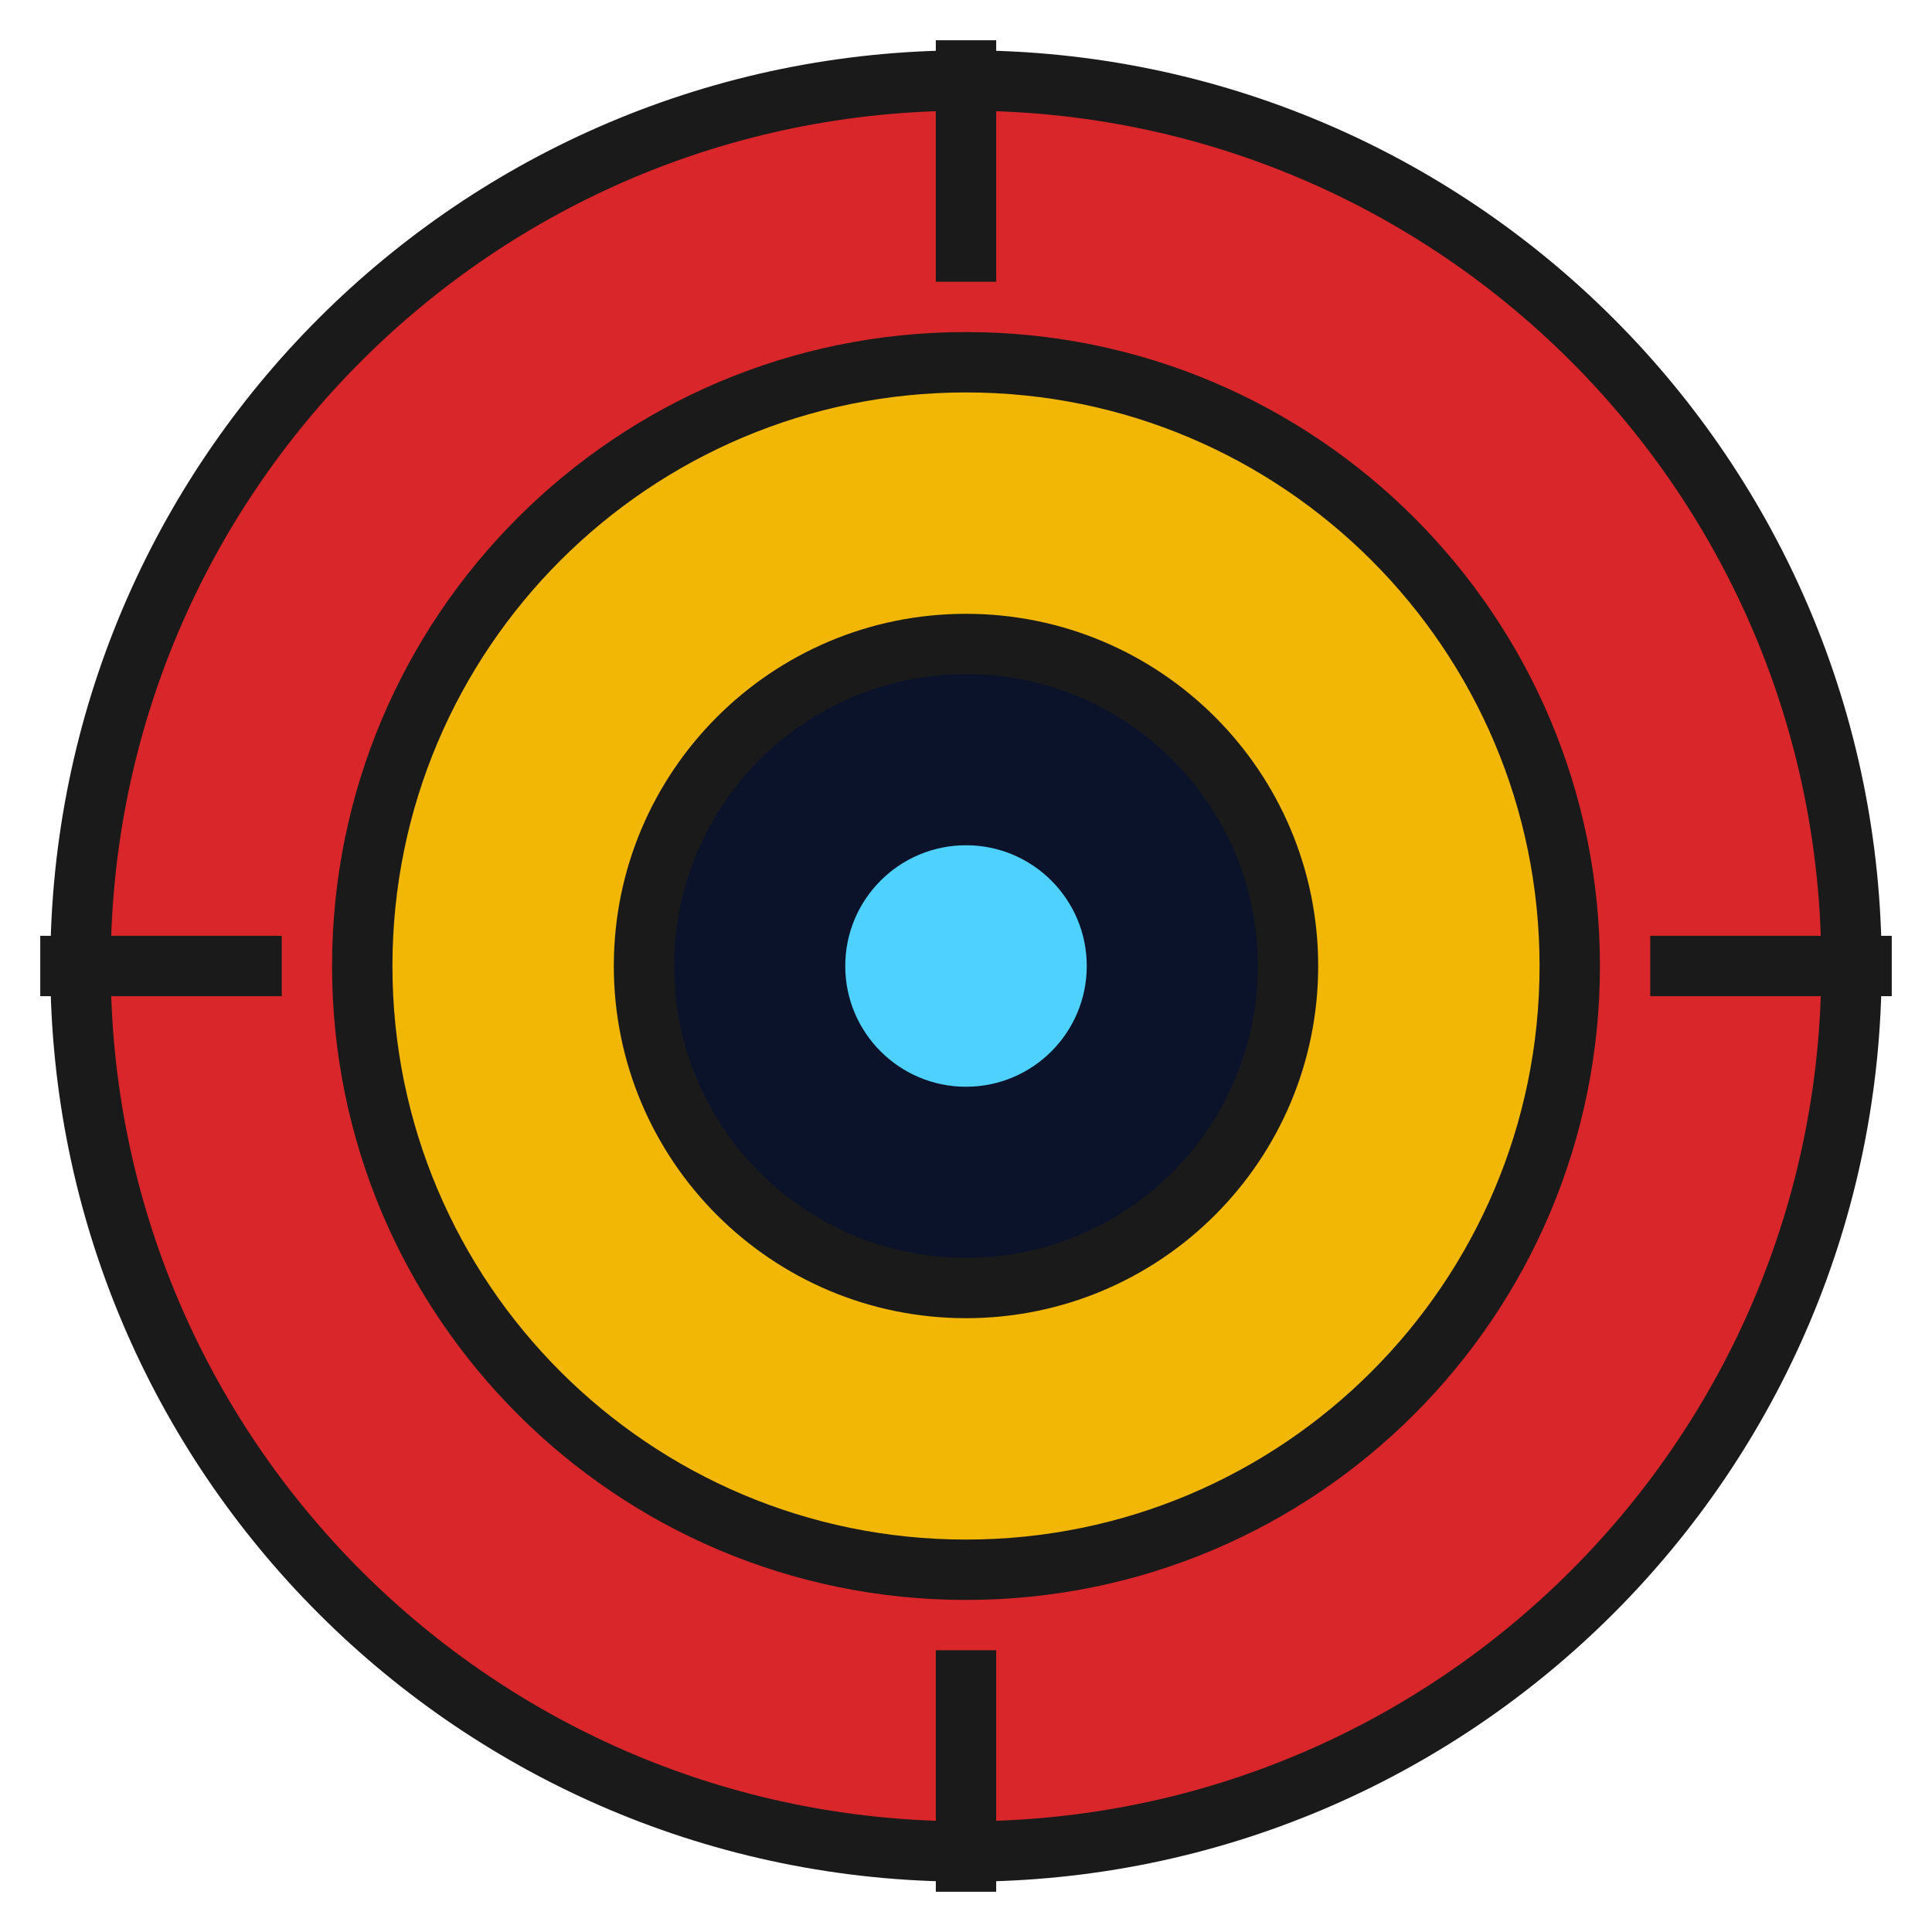
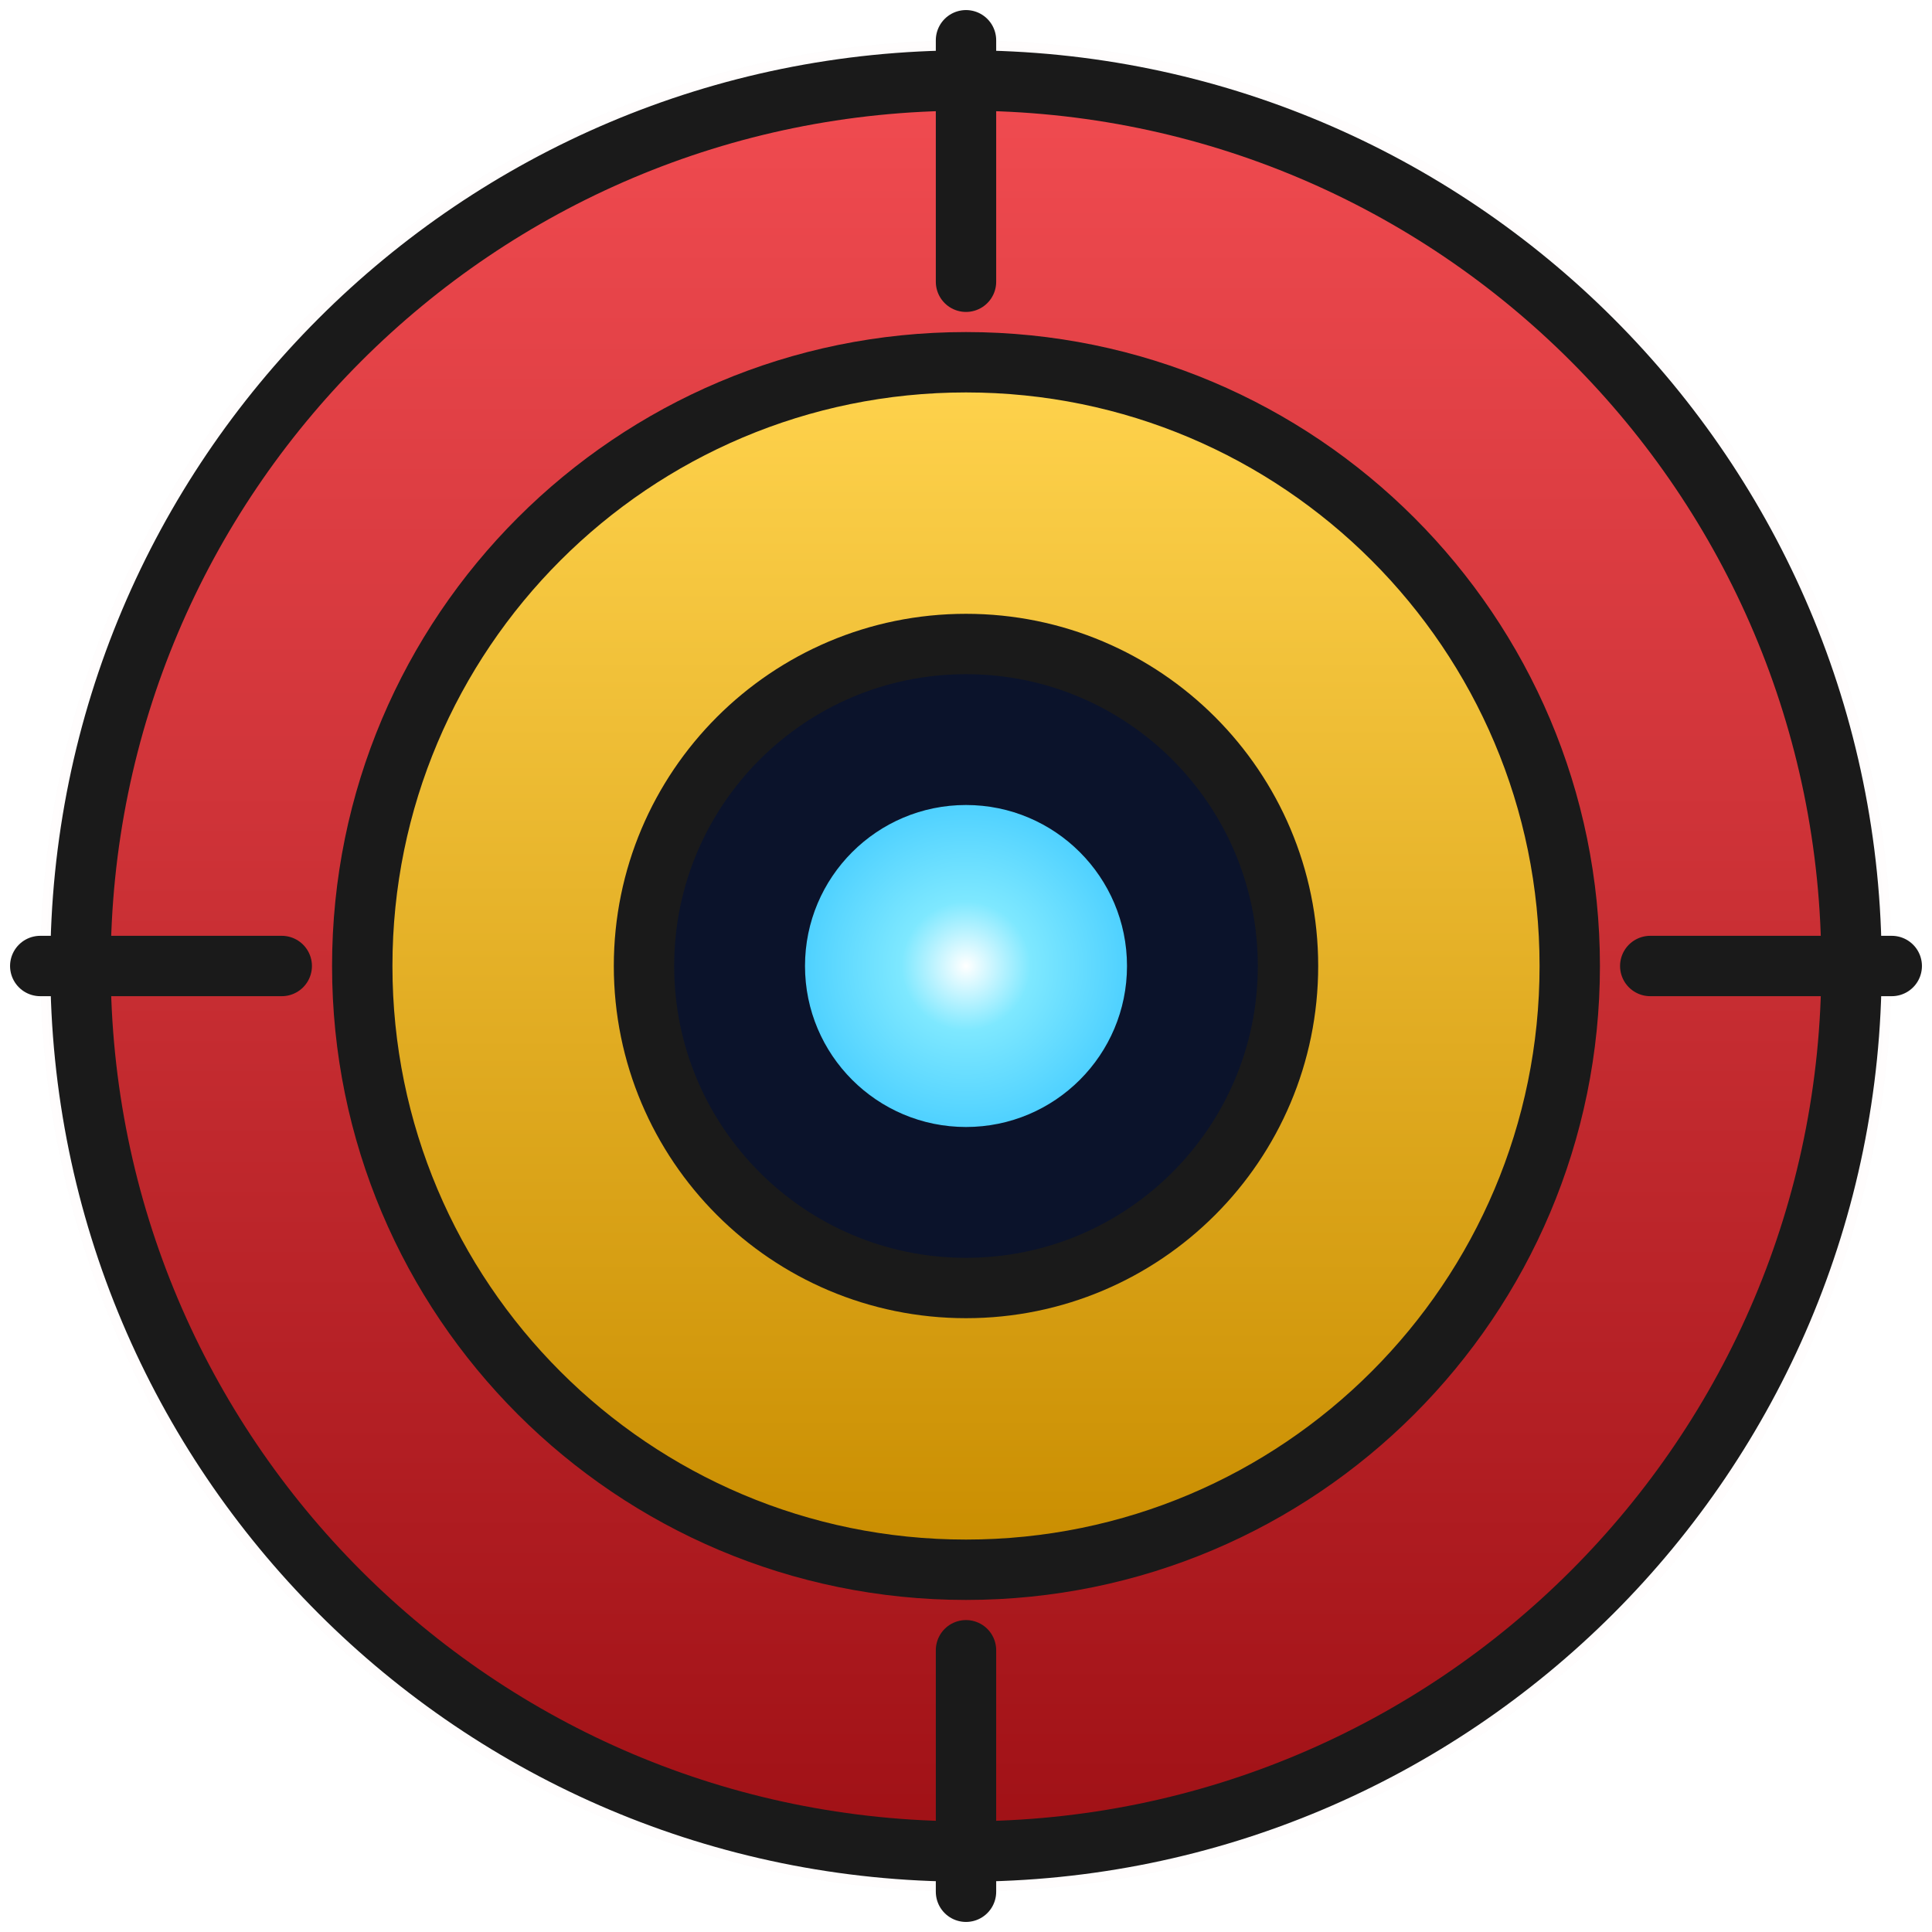
<svg xmlns="http://www.w3.org/2000/svg" viewBox="0 0 96 96" width="96" height="96">
-   <circle cx="48" cy="48" r="44" fill="#d9262a" stroke="#1a1a1a" stroke-width="3" />
-   <circle cx="48" cy="48" r="30" fill="#f2b705" stroke="#1a1a1a" stroke-width="3" />
+   <defs>
+     <linearGradient id="red" x1="0" y1="0" x2="0" y2="1">
+       <stop offset="0" stop-color="#f04b50" />
+       <stop offset="1" stop-color="#a01116" />
+     </linearGradient>
+     <linearGradient id="gold" x1="0" y1="0" x2="0" y2="1">
+       <stop offset="0" stop-color="#ffd34d" />
+       <stop offset="1" stop-color="#c98d00" />
+     </linearGradient>
+     <radialGradient id="glow" cx="0.5" cy="0.5" r="0.5">
+       <stop offset="0" stop-color="#d9262a" stop-opacity="0.5" />
+       <stop offset="1" stop-color="#d9262a" stop-opacity="0" />
+     </radialGradient>
+     <radialGradient id="core" cx="0.5" cy="0.5" r="0.5">
+       <stop offset="0" stop-color="#ffffff" />
+       <stop offset="0.4" stop-color="#7ee8ff" />
+       <stop offset="1" stop-color="#4fd1ff" />
+     </radialGradient>
+   </defs>
+   <circle cx="48" cy="48" r="46" fill="url(#glow)" />
+   <circle cx="48" cy="48" r="44" fill="url(#red)" stroke="#1a1a1a" stroke-width="3" />
+   <circle cx="48" cy="48" r="30" fill="url(#gold)" stroke="#1a1a1a" stroke-width="3" />
  <circle cx="48" cy="48" r="16" fill="#0b132b" stroke="#1a1a1a" stroke-width="3" />
-   <circle cx="48" cy="48" r="6" fill="#4fd1ff" />
-   <line x1="48" y1="2" x2="48" y2="14" stroke="#1a1a1a" stroke-width="3" />
-   <line x1="48" y1="82" x2="48" y2="94" stroke="#1a1a1a" stroke-width="3" />
-   <line x1="2" y1="48" x2="14" y2="48" stroke="#1a1a1a" stroke-width="3" />
-   <line x1="82" y1="48" x2="94" y2="48" stroke="#1a1a1a" stroke-width="3" />
+   <circle cx="48" cy="48" r="8" fill="url(#core)" />
+   <g stroke="#1a1a1a" stroke-width="3" stroke-linecap="round">
+     <line x1="48" y1="2" x2="48" y2="14" />
+     <line x1="48" y1="82" x2="48" y2="94" />
+     <line x1="2" y1="48" x2="14" y2="48" />
+     <line x1="82" y1="48" x2="94" y2="48" />
+   </g>
</svg>
